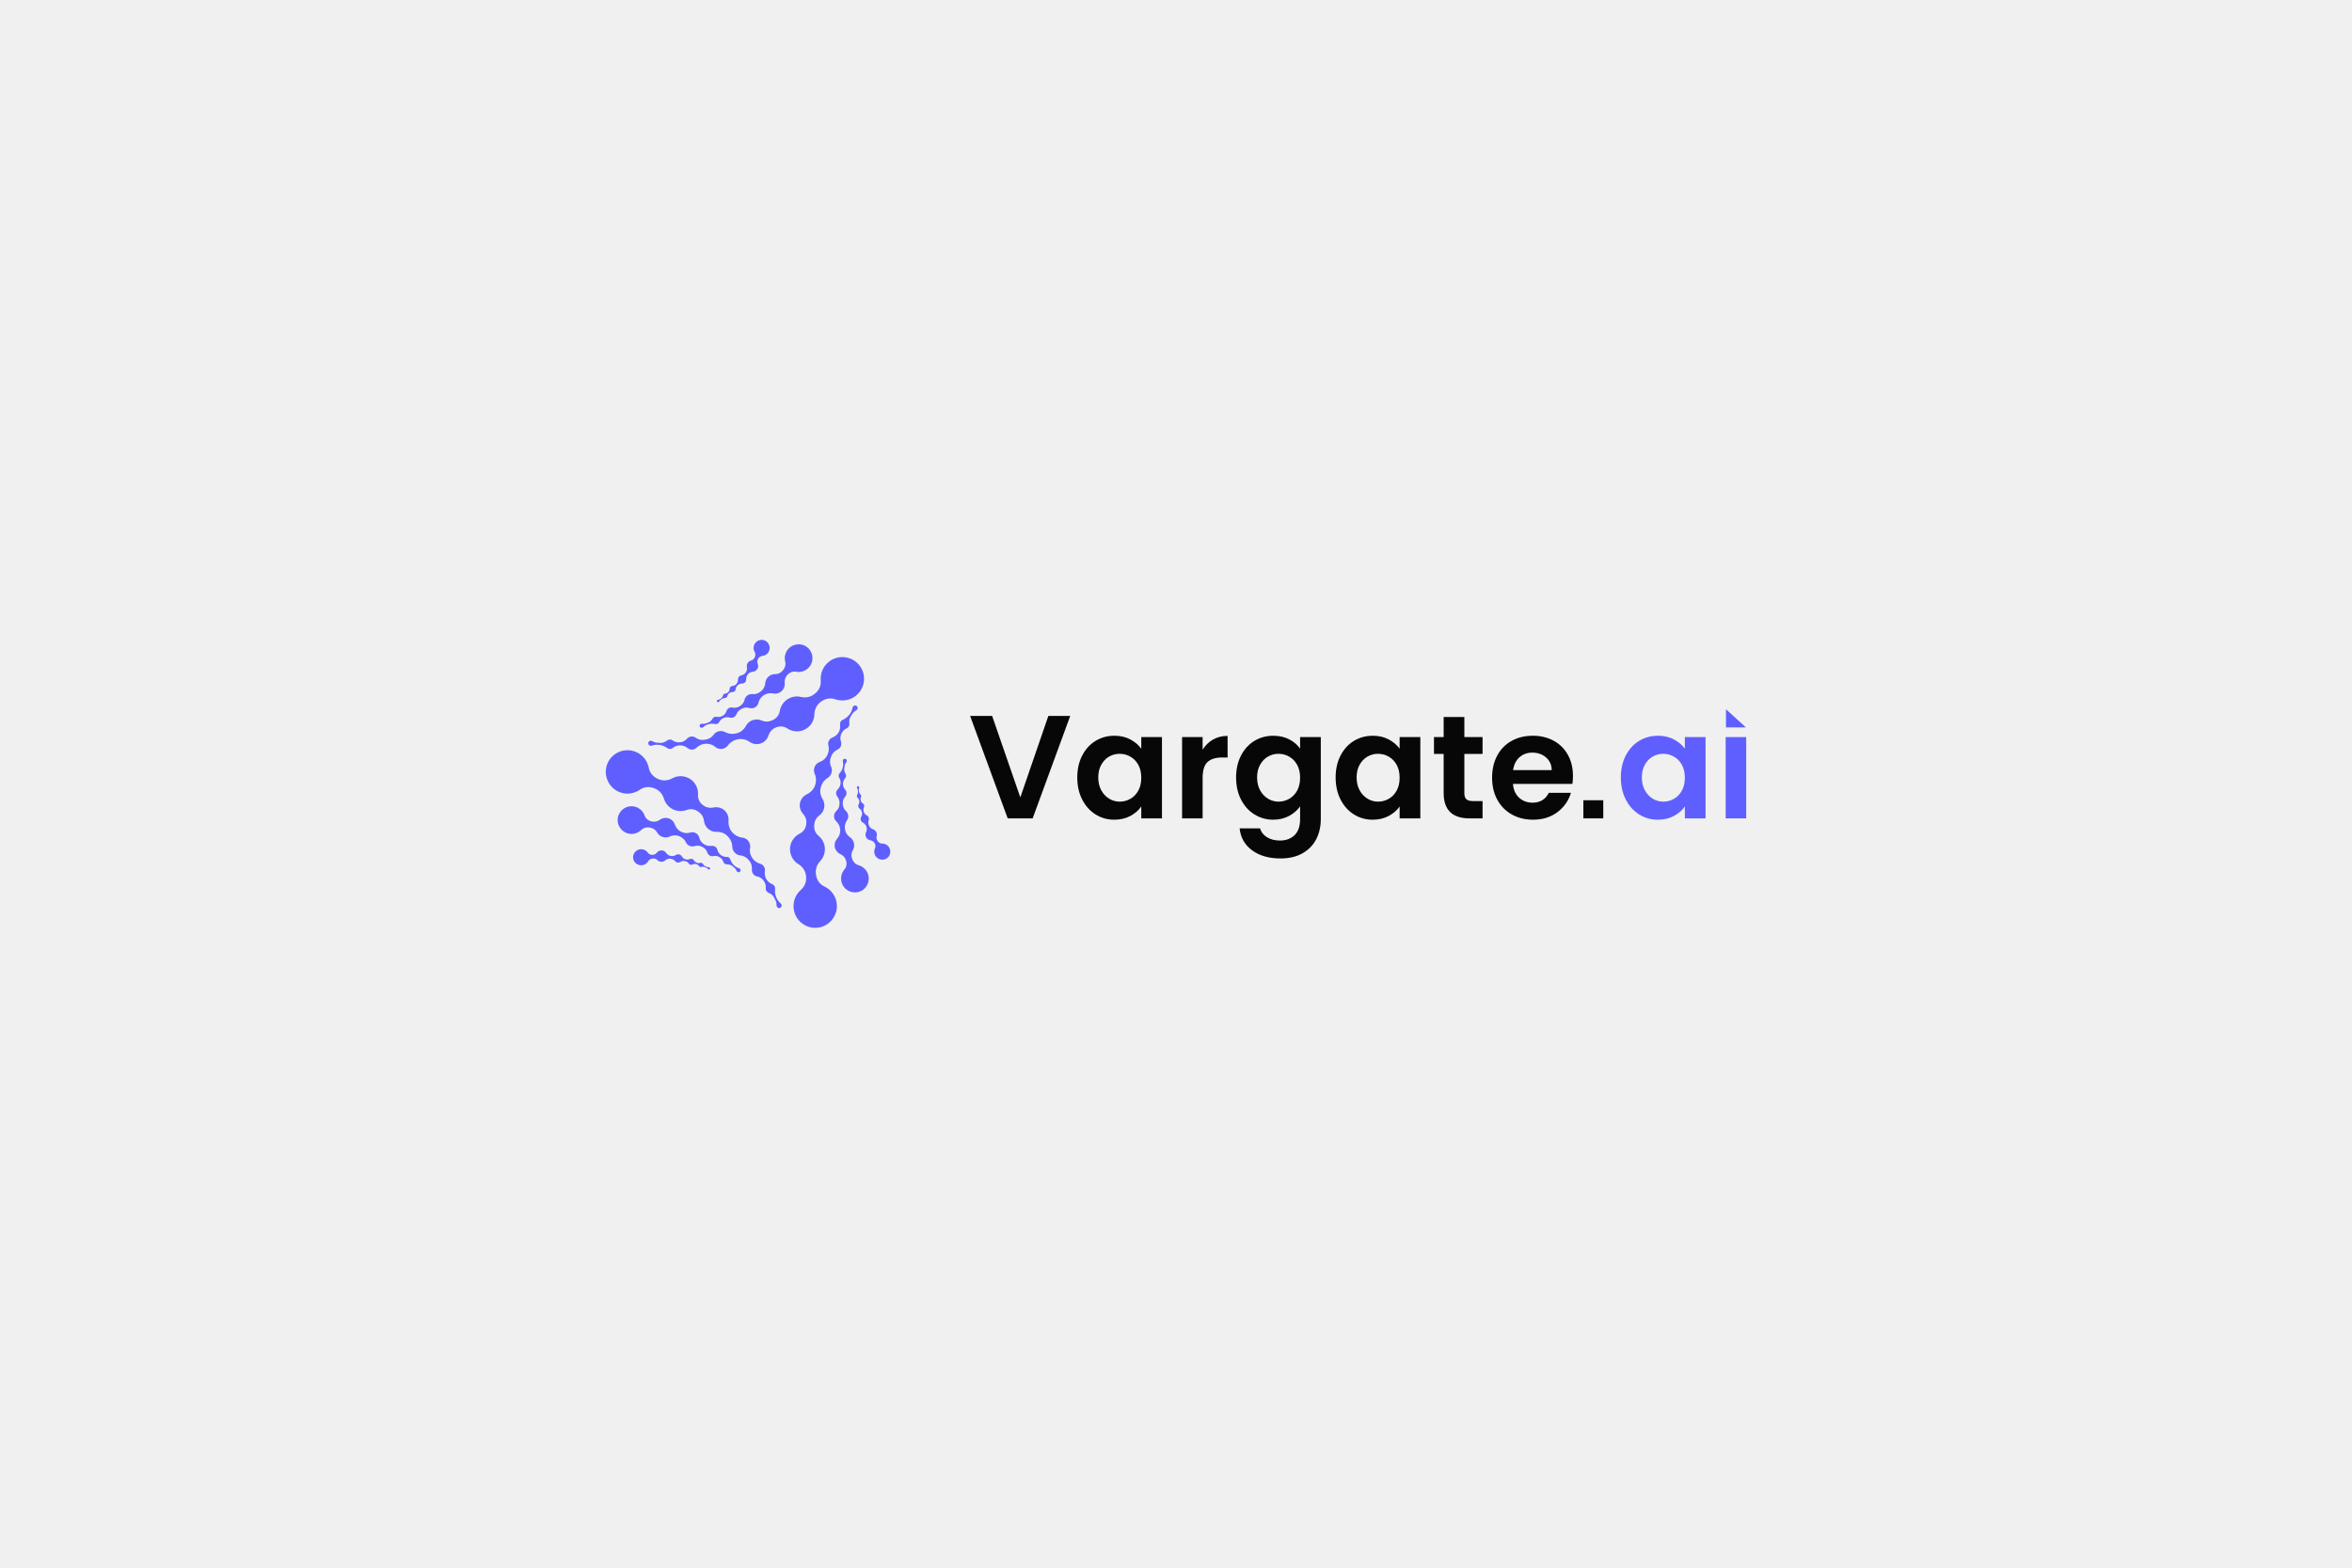
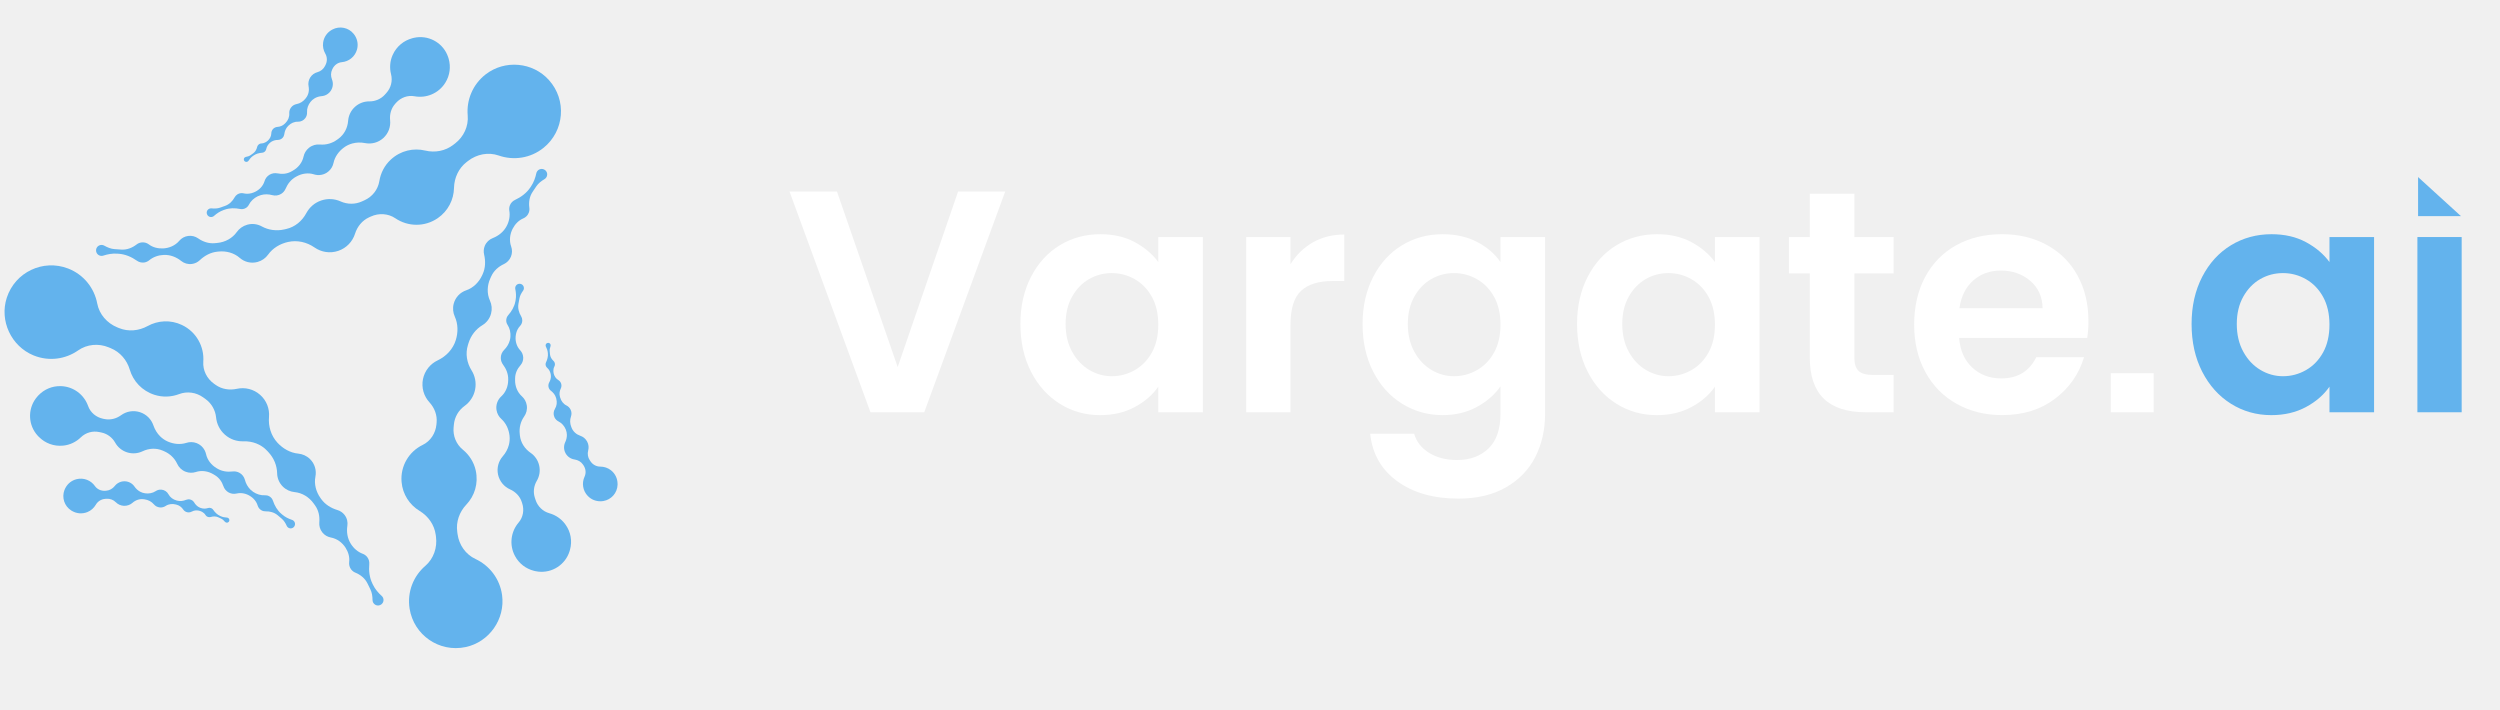
- <svg xmlns="http://www.w3.org/2000/svg" version="1.1" id="Layer_1" x="0px" y="0px" viewBox="0 0 3000 2000" style="enable-background:new 0 0 3000 2000;" xml:space="preserve">
+ <svg xmlns="http://www.w3.org/2000/svg" version="1.1" id="Layer_1" x="0px" y="0px" viewBox="770 800 1480 420" style="enable-background:new 0 0 3000 2000;" xml:space="preserve">
  <style type="text/css">
- 	.st0{fill:#5F5FFF;}
- 	.st1{fill:#070707;}
+ 	.st0{fill:#63B3ED;}
+ 	.st1{fill:#FFFFFF;}
</style>
  <g>
    <g>
      <g>
        <path class="st0" d="M1057.51,844.03c-7.75,6.01-11.42,15.28-10.63,24.32c0.56,6.39-2.34,12.59-7.41,16.52l-1.11,0.86     c-4.72,3.65-10.83,4.8-16.64,3.4c-6.87-1.65-14.48-0.04-20.31,5.3c-3.73,3.42-6.05,7.96-6.83,12.75c-0.81,5-4.11,9.24-8.72,11.34     l-1.58,0.72c-4.01,1.83-8.62,1.81-12.64,0c-3.49-1.57-7.55-1.88-11.46-0.56c-3.95,1.33-7.02,4.08-8.84,7.49     c-2.5,4.68-6.71,8.21-11.88,9.38l-1.23,0.28c-4.49,1.02-9.23,0.42-13.26-1.8c-2.52-1.39-5.57-1.84-8.56-1.01     c-2.63,0.73-4.79,2.31-6.26,4.38c-2.66,3.73-6.94,5.98-11.5,6.42l-1.43,0.14c-3.55,0.34-7-0.8-9.92-2.85     c-1.67-1.17-3.76-1.73-5.94-1.43c-2.12,0.29-3.93,1.35-5.22,2.86c-2.4,2.83-5.98,4.38-9.68,4.53h0     c-2.96,0.11-5.97-0.59-8.32-2.38c-1.22-0.93-2.8-1.39-4.44-1.16c-1.07,0.15-2.03,0.57-2.83,1.19c-2.63,2.04-5.79,3.26-9.11,3.03     l-3.93-0.27c-2.19-0.15-4.21-0.99-6.12-2.07c-0.86-0.48-1.95-0.58-3.01-0.1c-0.97,0.44-1.67,1.4-1.81,2.46     c-0.29,2.25,1.6,3.98,3.67,3.69c0.2-0.03,0.38-0.07,0.57-0.13c2.65-0.87,5.41-1.36,8.19-1.17l0.91,0.06     c3.96,0.27,7.63,1.88,10.89,4.16c1.19,0.83,2.67,1.23,4.22,1.02c1.14-0.16,2.15-0.63,2.98-1.31c2.42-2.01,5.5-3.05,8.65-3.18l0,0     c3.76-0.15,7.36,1.22,10.29,3.58c1.73,1.4,4.02,2.1,6.4,1.77c1.78-0.25,3.36-1.04,4.57-2.19c2.92-2.76,6.51-4.7,10.51-5.09     l0.69-0.07c4.49-0.44,9.09,0.77,12.48,3.74c2.8,2.45,6.72,3.49,10.57,2.43c2.63-0.73,4.79-2.31,6.26-4.37     c2.78-3.89,7.09-6.41,11.75-7.46l0,0c5.48-1.24,11.14,0.08,15.75,3.28c3.94,2.74,9.08,3.64,13.98,1.99     c4.94-1.67,8.5-5.54,9.96-10.16c1.35-4.26,4.26-7.86,8.33-9.71l1.04-0.47c4.69-2.14,10.23-1.86,14.49,1.04     c7.39,5.02,17.4,5.28,25.18-0.12c6.09-4.23,9.41-10.94,9.55-17.82c0.13-5.99,2.72-11.66,7.46-15.34l0.85-0.66     c5.16-4,12.01-5.37,18.17-3.21c8.75,3.06,18.83,1.67,26.57-4.59c12.29-9.93,13.86-28.22,3.12-40.11     C1085.38,836.7,1068.83,835.25,1057.51,844.03z" />
        <path class="st0" d="M1014.02,822.66c0.07-0.02,0.14-0.05,0.21-0.07c0.29-0.08,0.57-0.15,0.86-0.21     c8.16-1.81,16.41,2.48,19.68,10.03c0.06,0.18,0.13,0.37,0.2,0.55c0.14,0.32,0.26,0.66,0.38,1c0.09,0.24,0.17,0.5,0.24,0.76     l0.03,0.12c1.31,4.6,0.76,9.7-1.96,14.08c-3.95,6.39-11.29,9.37-18.26,8.07c-4.02-0.76-8.14,0.79-10.87,3.82l-0.6,0.67     c-2.37,2.65-3.35,6.18-2.98,9.7c0.4,3.82-0.96,7.76-4.03,10.55c-3.04,2.75-7.06,3.72-10.8,2.98c-2.54-0.5-5.16-0.44-7.6,0.24     c-1.74,0.48-3.41,1.27-4.9,2.37c-3.06,2.25-5.39,5.44-6.18,9.15c-0.41,1.96-1.48,3.8-3.16,5.16c-2.46,1.99-5.65,2.48-8.45,1.58     c-3.41-1.08-7.13-0.51-10.26,1.24l-0.48,0.26c-2.79,1.56-4.78,4.1-6.03,7.04c-0.53,1.22-1.41,2.29-2.64,3.04     c-1.62,1-3.51,1.19-5.21,0.74c-2.22-0.62-4.54-0.66-6.71-0.06c-0.65,0.18-1.29,0.42-1.9,0.71c-2.25,1.09-4.16,2.82-5.28,5.05     c-0.38,0.75-0.97,1.42-1.75,1.89c-1.06,0.65-2.27,0.84-3.39,0.6c-3.09-0.62-6.27-0.64-9.24,0.43l-0.68,0.24     c-2.08,0.73-3.92,1.96-5.58,3.44c-0.12,0.1-0.24,0.2-0.38,0.28c-1.4,0.87-3.33,0.21-3.83-1.52c-0.24-0.82-0.04-1.73,0.52-2.36     c0.63-0.68,1.45-0.96,2.22-0.88c1.73,0.18,3.48,0.15,5.11-0.43l2.95-1.05c2.48-0.88,4.4-2.78,5.66-5.09     c0.38-0.69,0.95-1.32,1.68-1.76c1.12-0.68,2.41-0.85,3.6-0.56c1.58,0.38,3.21,0.3,4.77-0.12c0.7-0.19,1.38-0.46,2.03-0.77     c2.66-1.28,4.76-3.54,5.61-6.36c0.45-1.5,1.44-2.84,2.87-3.73c1.49-0.9,3.2-1.16,4.78-0.84c2.76,0.56,5.63,0.31,8.11-1.07l1-0.56     c3.18-1.77,5.57-4.76,6.32-8.31c0.42-1.97,1.49-3.81,3.17-5.17c1.91-1.56,4.26-2.19,6.54-1.98c3.64,0.34,7.27-0.73,10.22-2.9     l0.8-0.58c3.39-2.5,5.34-6.39,5.67-10.59c0.24-3.05,1.6-6.02,4.05-8.24c2.43-2.19,5.48-3.26,8.51-3.22c3.5,0.04,6.86-1.41,9.19-4     l0.92-1.03c2.68-2.97,3.74-7.1,2.74-11c-0.95-3.74-0.7-7.76,0.94-11.44C1004.77,827.38,1009.12,823.97,1014.02,822.66z" />
        <path class="st0" d="M966.19,817.81c0.04-0.02,0.07-0.05,0.11-0.07c0.15-0.09,0.3-0.17,0.45-0.25c4.28-2.3,9.57-1.2,12.59,2.51     c0.06,0.09,0.13,0.18,0.2,0.27c0.13,0.16,0.25,0.33,0.37,0.5c0.09,0.12,0.17,0.26,0.25,0.39l0.04,0.06     c1.46,2.37,1.95,5.31,1.12,8.19c-1.2,4.2-4.84,7.02-8.94,7.39c-2.37,0.21-4.43,1.72-5.48,3.85l-0.23,0.47     c-0.91,1.85-0.9,3.98-0.14,5.9c0.82,2.07,0.69,4.5-0.59,6.54c-1.27,2.02-3.36,3.2-5.57,3.37c-1.5,0.12-2.96,0.57-4.21,1.33     c-0.9,0.54-1.7,1.25-2.37,2.1c-1.36,1.74-2.16,3.89-2.02,6.09c0.08,1.16-0.23,2.36-0.96,3.39c-1.06,1.5-2.77,2.28-4.48,2.22     c-2.08-0.07-4.07,0.84-5.55,2.31l-0.22,0.22c-1.32,1.31-2.03,3.05-2.26,4.89c-0.11,0.76-0.43,1.5-1,2.12     c-0.75,0.81-1.77,1.22-2.8,1.24c-1.34,0-2.64,0.35-3.77,1.02c-0.33,0.2-0.65,0.44-0.95,0.7c-1.09,0.96-1.88,2.23-2.16,3.66     c-0.1,0.48-0.32,0.95-0.68,1.33c-0.49,0.53-1.14,0.83-1.8,0.87c-1.82,0.14-3.61,0.63-5.1,1.7l-0.34,0.24     c-1.05,0.74-1.89,1.72-2.58,2.8c-0.05,0.07-0.1,0.15-0.17,0.22c-0.65,0.71-1.83,0.64-2.38-0.25c-0.26-0.42-0.29-0.96-0.08-1.41     c0.24-0.48,0.66-0.77,1.1-0.84c1-0.17,1.97-0.46,2.79-1.05l1.48-1.05c1.25-0.89,2.02-2.25,2.36-3.74     c0.11-0.45,0.32-0.89,0.66-1.25c0.52-0.56,1.22-0.86,1.93-0.88c0.94-0.04,1.85-0.34,2.65-0.82c0.36-0.22,0.7-0.48,1.02-0.75     c1.28-1.13,2.1-2.73,2.14-4.44c0.02-0.91,0.36-1.82,1.02-2.54c0.69-0.74,1.6-1.15,2.54-1.22c1.63-0.12,3.2-0.72,4.37-1.88     l0.47-0.47c1.5-1.49,2.37-3.54,2.23-5.64c-0.08-1.17,0.23-2.36,0.96-3.39c0.82-1.17,2.04-1.9,3.35-2.14     c2.09-0.39,3.95-1.56,5.26-3.23l0.36-0.45c1.5-1.93,1.98-4.42,1.5-6.82c-0.34-1.74-0.05-3.62,0.97-5.25     c1.01-1.61,2.55-2.69,4.26-3.14c1.96-0.53,3.61-1.87,4.51-3.69l0.35-0.72c1.03-2.09,0.97-4.56-0.2-6.59     c-1.12-1.94-1.61-4.23-1.28-6.55C961.76,821.91,963.65,819.31,966.19,817.81z" />
        <path class="st0" d="M789.88,1010.4c9.08,3.71,18.94,2.25,26.38-2.96c5.25-3.68,12.07-4.27,18.01-1.84l1.29,0.53     c5.52,2.26,9.57,6.98,11.26,12.7c2.01,6.78,7.2,12.56,14.75,14.94c4.82,1.52,9.91,1.26,14.45-0.46     c4.73-1.8,10.05-1.06,14.18,1.88l1.41,1.01c3.59,2.56,5.88,6.56,6.32,10.94c0.38,3.81,2.14,7.48,5.24,10.21     c3.13,2.76,7.04,4.04,10.9,3.91c5.3-0.18,10.46,1.7,14.07,5.6l0.85,0.92c3.13,3.38,4.98,7.78,5.07,12.39     c0.06,2.88,1.19,5.74,3.41,7.92c1.94,1.92,4.4,2.99,6.92,3.23c4.56,0.44,8.65,3.02,11.31,6.75l0.84,1.17     c2.07,2.9,2.8,6.46,2.49,10.01c-0.18,2.03,0.38,4.12,1.73,5.86c1.31,1.69,3.14,2.73,5.09,3.09c3.65,0.67,6.79,2.98,8.76,6.12l0,0     c1.58,2.5,2.47,5.46,2.1,8.4c-0.19,1.52,0.19,3.12,1.21,4.43c0.66,0.85,1.51,1.47,2.44,1.85c3.08,1.25,5.72,3.39,7.18,6.37     l1.73,3.53c0.96,1.97,1.25,4.15,1.27,6.34c0.01,0.99,0.47,1.98,1.42,2.65c0.87,0.62,2.05,0.75,3.04,0.33     c2.09-0.87,2.65-3.37,1.36-5.02c-0.12-0.16-0.25-0.3-0.4-0.42c-2.08-1.86-3.88-4-5.11-6.51l-0.4-0.82     c-1.75-3.57-2.19-7.55-1.84-11.51c0.13-1.44-0.27-2.93-1.23-4.17c-0.71-0.91-1.62-1.55-2.62-1.92c-2.95-1.09-5.4-3.24-7.07-5.9     l0,0c-2-3.18-2.63-6.98-2.05-10.7c0.34-2.2-0.19-4.53-1.66-6.42c-1.11-1.42-2.58-2.39-4.18-2.87c-3.85-1.15-7.33-3.29-9.67-6.56     l-0.4-0.56c-2.62-3.67-3.88-8.25-3-12.68c0.72-3.64-0.34-7.57-3.19-10.37c-1.94-1.92-4.4-2.99-6.92-3.24     c-4.76-0.46-9.09-2.93-12.34-6.44l0,0c-3.81-4.12-5.5-9.68-5.03-15.28c0.4-4.78-1.39-9.69-5.27-13.1     c-3.91-3.45-9.05-4.59-13.78-3.55c-4.37,0.96-8.93,0.24-12.57-2.35l-0.93-0.66c-4.2-3-6.72-7.93-6.35-13.07     c0.65-8.91-4.13-17.71-12.7-21.74c-6.7-3.16-14.18-2.68-20.21,0.64c-5.25,2.89-11.46,3.48-17.01,1.21l-1-0.41     c-6.04-2.47-10.66-7.72-11.87-14.13c-1.72-9.11-7.97-17.14-17.26-20.72c-14.75-5.68-31.37,2.11-36.3,17.35     C769.6,989.92,776.62,1004.98,789.88,1010.4z" />
        <path class="st0" d="M793.13,1058.74c-0.05-0.05-0.11-0.1-0.17-0.15c-0.21-0.21-0.41-0.43-0.62-0.64     c-5.65-6.17-6.05-15.45-1.15-22.06c0.13-0.15,0.25-0.29,0.37-0.45c0.21-0.28,0.44-0.56,0.68-0.83c0.16-0.2,0.35-0.39,0.54-0.59     l0.09-0.09c3.33-3.43,8.02-5.51,13.18-5.34c7.51,0.22,13.76,5.1,16.12,11.78c1.35,3.86,4.75,6.66,8.75,7.5l0.89,0.19     c3.48,0.73,7.03-0.19,9.89-2.27c3.11-2.26,7.21-3.05,11.15-1.78c3.9,1.26,6.76,4.25,7.98,7.86c0.84,2.45,2.2,4.69,4,6.46     c1.28,1.27,2.81,2.31,4.5,3.06c3.47,1.52,7.41,1.94,11.01,0.78c1.9-0.62,4.03-0.62,6.05,0.16c2.95,1.14,4.97,3.66,5.6,6.53     c0.77,3.49,3.13,6.43,6.2,8.27l0.47,0.28c2.75,1.64,5.94,2.09,9.11,1.7c1.32-0.15,2.69,0.08,3.95,0.76     c1.67,0.91,2.79,2.44,3.25,4.14c0.57,2.23,1.7,4.26,3.3,5.85c0.48,0.47,1.01,0.9,1.57,1.29c2.07,1.41,4.52,2.19,7.01,2.05     c0.84-0.04,1.71,0.13,2.51,0.57c1.1,0.59,1.86,1.55,2.22,2.64c1.01,2.98,2.58,5.75,5,7.78l0.55,0.47     c1.68,1.44,3.66,2.42,5.76,3.11c0.15,0.05,0.29,0.11,0.43,0.19c1.45,0.78,1.84,2.78,0.59,4.08c-0.59,0.61-1.48,0.89-2.31,0.73     c-0.9-0.2-1.55-0.77-1.87-1.48c-0.71-1.59-1.61-3.09-2.93-4.21l-2.38-2.02c-2.01-1.71-4.6-2.42-7.23-2.35     c-0.79,0.01-1.61-0.16-2.36-0.58c-1.15-0.63-1.94-1.66-2.29-2.84c-0.46-1.56-1.34-2.93-2.49-4.07c-0.51-0.51-1.09-0.97-1.69-1.37     c-2.44-1.66-5.45-2.35-8.31-1.68c-1.53,0.36-3.18,0.18-4.67-0.62c-1.53-0.84-2.6-2.19-3.12-3.72c-0.89-2.67-2.55-5.03-4.99-6.49     l-0.98-0.59c-3.12-1.86-6.91-2.45-10.35-1.32c-1.92,0.62-4.04,0.61-6.06-0.17c-2.3-0.88-4.03-2.6-4.98-4.68     c-1.53-3.32-4.27-5.93-7.62-7.4l-0.91-0.4c-3.86-1.69-8.2-1.43-12,0.39c-2.76,1.31-6.01,1.62-9.16,0.61     c-3.11-1.01-5.56-3.11-7.04-5.76c-1.72-3.05-4.65-5.23-8.06-5.96l-1.35-0.28c-3.92-0.84-8.02,0.31-10.9,3.12     c-2.76,2.69-6.38,4.48-10.37,4.9C801.83,1064.39,796.71,1062.33,793.13,1058.74z" />
        <path class="st0" d="M812.84,1102.59c-0.04-0.02-0.08-0.04-0.12-0.06c-0.15-0.08-0.3-0.17-0.45-0.26     c-4.13-2.56-5.82-7.69-4.12-12.16c0.05-0.1,0.1-0.2,0.14-0.31c0.07-0.19,0.16-0.38,0.25-0.57c0.06-0.14,0.14-0.28,0.21-0.41     l0.04-0.07c1.32-2.45,3.62-4.34,6.53-5.07c4.24-1.06,8.5,0.68,10.87,4.05c1.36,1.95,3.71,2.97,6.08,2.82l0.52-0.04     c2.06-0.14,3.9-1.21,5.18-2.83c1.38-1.75,3.55-2.84,5.96-2.76c2.38,0.09,4.45,1.31,5.7,3.14c0.86,1.24,1.97,2.28,3.26,2.98     c0.92,0.51,1.93,0.85,3,1c2.18,0.31,4.45-0.08,6.29-1.3c0.96-0.65,2.16-0.98,3.41-0.87c1.83,0.17,3.36,1.26,4.16,2.77     c0.98,1.83,2.76,3.1,4.77,3.65l0.31,0.08c1.79,0.48,3.65,0.23,5.36-0.48c0.72-0.29,1.52-0.38,2.33-0.2     c1.08,0.24,1.94,0.93,2.47,1.81c0.67,1.16,1.62,2.12,2.77,2.75c0.34,0.19,0.71,0.35,1.08,0.48c1.38,0.46,2.87,0.51,4.25,0.04     c0.46-0.16,0.98-0.2,1.5-0.07c0.71,0.16,1.28,0.57,1.65,1.13c1.03,1.51,2.35,2.81,4.02,3.57l0.38,0.18     c1.17,0.54,2.43,0.77,3.72,0.83c0.09,0.01,0.18,0.01,0.27,0.04c0.94,0.21,1.47,1.26,0.98,2.19c-0.23,0.44-0.69,0.73-1.18,0.77     c-0.54,0.03-0.99-0.19-1.28-0.53c-0.65-0.78-1.39-1.47-2.3-1.89l-1.65-0.76c-1.39-0.64-2.96-0.63-4.42-0.18     c-0.44,0.13-0.93,0.16-1.41,0.05c-0.74-0.17-1.35-0.62-1.73-1.23c-0.5-0.8-1.21-1.43-2.03-1.88c-0.37-0.2-0.76-0.37-1.16-0.5     c-1.62-0.54-3.42-0.46-4.92,0.37c-0.8,0.44-1.75,0.6-2.71,0.39c-0.99-0.23-1.8-0.81-2.33-1.59c-0.92-1.35-2.22-2.41-3.81-2.84     l-0.64-0.17c-2.04-0.55-4.25-0.28-6,0.89c-0.97,0.65-2.16,0.98-3.42,0.86c-1.43-0.13-2.66-0.82-3.52-1.83     c-1.38-1.61-3.32-2.64-5.43-2.94l-0.57-0.08c-2.42-0.34-4.81,0.49-6.65,2.11c-1.34,1.17-3.11,1.85-5.03,1.79     c-1.9-0.07-3.6-0.86-4.85-2.12c-1.44-1.44-3.43-2.2-5.45-2.06l-0.8,0.06c-2.32,0.15-4.44,1.44-5.6,3.46     c-1.12,1.94-2.86,3.51-5.03,4.38C818.6,1104.38,815.4,1104.03,812.84,1102.59z" />
        <path class="st0" d="M1067.23,1152.29c-1.33-9.72-7.52-17.53-15.75-21.37c-5.81-2.71-9.73-8.32-10.6-14.68l-0.19-1.39     c-0.81-5.91,1.26-11.78,5.37-16.11c4.87-5.12,7.28-12.52,5.57-20.24c-1.09-4.94-3.86-9.22-7.63-12.29     c-3.92-3.2-5.95-8.18-5.46-13.22l0.17-1.73c0.42-4.39,2.74-8.37,6.32-10.94c3.1-2.23,5.41-5.6,6.22-9.64     c0.82-4.09-0.02-8.12-2.07-11.4c-2.81-4.5-3.76-9.91-2.18-14.98l0.37-1.2c1.37-4.4,4.25-8.2,8.19-10.58     c2.47-1.49,4.37-3.9,5.16-6.91c0.69-2.64,0.39-5.31-0.66-7.61c-1.9-4.17-1.71-9,0.19-13.17l0.6-1.31     c1.48-3.25,4.2-5.66,7.43-7.17c1.84-0.86,3.38-2.39,4.21-4.43c0.8-1.98,0.79-4.08,0.13-5.95c-1.25-3.49-0.81-7.37,0.92-10.65v0     c1.38-2.62,3.49-4.87,6.22-6.02c1.42-0.59,2.6-1.73,3.23-3.26c0.41-1,0.52-2.05,0.38-3.04c-0.45-3.29,0.07-6.65,1.93-9.41     l2.19-3.27c1.22-1.82,2.97-3.15,4.85-4.27c0.85-0.5,1.48-1.4,1.59-2.55c0.1-1.07-0.38-2.15-1.23-2.8     c-1.8-1.37-4.24-0.6-5.03,1.33c-0.07,0.18-0.13,0.37-0.17,0.55c-0.57,2.73-1.53,5.36-3.08,7.68l-0.51,0.76     c-2.22,3.3-5.45,5.67-9.05,7.35c-1.31,0.61-2.4,1.7-2.99,3.15c-0.43,1.06-0.53,2.18-0.35,3.23c0.53,3.1-0.1,6.29-1.57,9.08l0,0     c-1.75,3.33-4.74,5.77-8.24,7.12c-2.08,0.8-3.83,2.43-4.73,4.65c-0.68,1.67-0.78,3.43-0.39,5.05c0.92,3.91,0.82,7.99-0.85,11.65     l-0.29,0.63c-1.87,4.1-5.21,7.49-9.47,8.94c-3.52,1.2-6.38,4.08-7.39,7.95c-0.69,2.64-0.39,5.3,0.65,7.61     c1.98,4.35,2.01,9.34,0.59,13.9v0c-1.66,5.36-5.64,9.6-10.72,12c-4.34,2.05-7.69,6.05-8.71,11.12     c-1.03,5.11,0.55,10.14,3.82,13.71c3.02,3.3,4.68,7.61,4.25,12.07l-0.11,1.14c-0.5,5.13-3.5,9.78-8.15,12.03     c-8.04,3.89-13.27,12.43-12.48,21.87c0.61,7.39,4.77,13.62,10.66,17.18c5.13,3.11,8.74,8.19,9.55,14.13l0.15,1.07     c0.88,6.47-1.36,13.09-6.3,17.34c-7.03,6.04-10.86,15.48-9.31,25.31c2.46,15.61,17.51,26.11,33.18,22.76     C1059.64,1180.1,1069.17,1166.49,1067.23,1152.29z" />
        <path class="st0" d="M1107.47,1125.31c-0.02,0.07-0.03,0.15-0.05,0.22c-0.07,0.29-0.16,0.57-0.25,0.85     c-2.52,7.98-10.35,12.97-18.53,12.02c-0.19-0.04-0.38-0.07-0.57-0.1c-0.35-0.04-0.71-0.1-1.06-0.17     c-0.26-0.04-0.52-0.11-0.78-0.18l-0.12-0.03c-4.64-1.17-8.78-4.19-11.22-8.74c-3.57-6.61-2.47-14.47,2.14-19.85     c2.67-3.1,3.39-7.44,2.12-11.33l-0.28-0.86c-1.11-3.38-3.67-5.99-6.91-7.43c-3.51-1.57-6.24-4.72-7.12-8.77     c-0.86-4.01,0.31-7.98,2.82-10.84c1.71-1.95,2.96-4.25,3.59-6.7c0.45-1.75,0.6-3.59,0.4-5.42c-0.42-3.77-2.02-7.38-4.83-9.93     c-1.49-1.33-2.55-3.18-2.89-5.32c-0.49-3.12,0.68-6.14,2.86-8.11c2.64-2.42,4.01-5.92,4.06-9.5l0.01-0.54     c0.05-3.2-1.16-6.19-3.08-8.74c-0.79-1.07-1.27-2.37-1.31-3.8c-0.05-1.9,0.72-3.63,1.96-4.88c1.64-1.61,2.84-3.6,3.41-5.78     c0.17-0.65,0.28-1.33,0.34-2c0.18-2.5-0.36-5.01-1.73-7.1c-0.46-0.7-0.74-1.55-0.76-2.46c-0.03-1.25,0.41-2.38,1.18-3.24     c2.08-2.36,3.69-5.11,4.24-8.22l0.13-0.71c0.41-2.17,0.26-4.38-0.19-6.55c-0.03-0.15-0.05-0.31-0.05-0.47     c-0.05-1.65,1.48-2.98,3.24-2.55c0.83,0.2,1.51,0.83,1.78,1.64c0.28,0.88,0.11,1.73-0.35,2.36c-1.02,1.41-1.87,2.94-2.18,4.64     l-0.56,3.08c-0.48,2.59,0.21,5.19,1.58,7.44c0.41,0.68,0.67,1.48,0.68,2.34c0.03,1.31-0.47,2.52-1.31,3.4     c-1.12,1.17-1.87,2.63-2.28,4.19c-0.18,0.7-0.29,1.43-0.35,2.15c-0.22,2.94,0.69,5.89,2.7,8.04c1.07,1.15,1.74,2.66,1.8,4.36     c0.04,1.74-0.59,3.35-1.67,4.56c-1.87,2.11-3.08,4.72-3.13,7.56l-0.02,1.14c-0.05,3.64,1.33,7.21,4.03,9.63     c1.5,1.35,2.55,3.19,2.89,5.33c0.39,2.43-0.23,4.79-1.56,6.65c-2.11,2.98-3,6.66-2.6,10.3l0.1,0.99     c0.47,4.18,2.87,7.82,6.33,10.2c2.52,1.73,4.41,4.4,5.11,7.63c0.68,3.2,0.09,6.37-1.47,8.98c-1.78,3.01-2.21,6.64-1.13,9.96     l0.43,1.31c1.23,3.81,4.28,6.79,8.15,7.88c3.71,1.05,7.07,3.28,9.43,6.53C1108.02,1114.94,1108.79,1120.41,1107.47,1125.31z" />
        <path class="st0" d="M1135.59,1086.32c0,0.04,0.01,0.09,0.01,0.13c0,0.17,0,0.34,0,0.52c-0.15,4.86-3.75,8.89-8.47,9.65     c-0.11,0.01-0.22,0.02-0.34,0.04c-0.2,0.03-0.41,0.05-0.62,0.07c-0.15,0.02-0.31,0.02-0.46,0.02l-0.07,0     c-2.78,0.08-5.57-0.96-7.65-3.12c-3.04-3.14-3.66-7.7-1.93-11.44c1.01-2.16,0.72-4.7-0.6-6.67l-0.29-0.44     c-1.15-1.72-3-2.77-5.04-3.07c-2.21-0.32-4.24-1.65-5.37-3.78c-1.11-2.11-1.09-4.51-0.13-6.51c0.65-1.36,0.98-2.84,0.96-4.31     c-0.02-1.05-0.23-2.1-0.63-3.1c-0.83-2.04-2.29-3.81-4.27-4.79c-1.04-0.51-1.93-1.38-2.46-2.52c-0.77-1.67-0.59-3.54,0.32-4.99     c1.1-1.77,1.31-3.94,0.77-5.96l-0.08-0.31c-0.48-1.8-1.62-3.28-3.1-4.4c-0.61-0.47-1.09-1.12-1.33-1.92     c-0.33-1.06-0.17-2.15,0.33-3.04c0.67-1.16,1.02-2.46,1-3.77c-0.01-0.39-0.05-0.79-0.13-1.17c-0.29-1.43-0.99-2.74-2.09-3.7     c-0.37-0.32-0.66-0.75-0.81-1.26c-0.22-0.69-0.15-1.4,0.15-2c0.79-1.65,1.26-3.44,1.08-5.27l-0.04-0.42     c-0.12-1.28-0.54-2.49-1.14-3.63c-0.04-0.08-0.08-0.16-0.1-0.25c-0.29-0.92,0.36-1.9,1.41-1.94c0.49-0.02,0.98,0.23,1.26,0.63     c0.29,0.45,0.33,0.95,0.18,1.38c-0.35,0.95-0.58,1.94-0.49,2.94l0.17,1.81c0.14,1.53,0.93,2.87,2.06,3.92     c0.34,0.32,0.61,0.72,0.75,1.2c0.22,0.73,0.13,1.48-0.2,2.11c-0.44,0.83-0.63,1.77-0.61,2.7c0.01,0.42,0.06,0.85,0.15,1.26     c0.34,1.68,1.31,3.19,2.78,4.07c0.78,0.47,1.4,1.22,1.69,2.15c0.3,0.97,0.2,1.97-0.21,2.81c-0.71,1.48-0.98,3.13-0.56,4.72     l0.17,0.64c0.54,2.04,1.88,3.82,3.77,4.75c1.05,0.52,1.93,1.39,2.46,2.53c0.6,1.3,0.62,2.71,0.18,3.97     c-0.71,2-0.63,4.2,0.17,6.17l0.21,0.54c0.92,2.27,2.84,3.92,5.15,4.71c1.68,0.57,3.16,1.77,4.06,3.46     c0.89,1.68,1.05,3.55,0.59,5.26c-0.52,1.97-0.19,4.06,0.94,5.75l0.45,0.67c1.29,1.94,3.46,3.12,5.8,3.12     c2.24,0,4.47,0.72,6.31,2.17C1134.26,1080.43,1135.56,1083.37,1135.59,1086.32z" />
      </g>
    </g>
    <path class="st1" d="M1365.08,913.37l-47.93,130.69h-31.83l-47.93-130.69h28.09l35.95,103.92l35.76-103.92H1365.08z" />
    <path class="st1" d="M1380.34,963.92c4.18-8.11,9.86-14.35,17.04-18.72c7.18-4.37,15.2-6.55,24.06-6.55   c7.74,0,14.51,1.56,20.32,4.68c5.8,3.12,10.45,7.05,13.95,11.8v-14.79h26.4v103.73h-26.4v-15.17c-3.37,4.87-8.02,8.89-13.95,12.08   c-5.93,3.18-12.76,4.78-20.5,4.78c-8.74,0-16.7-2.25-23.87-6.74c-7.18-4.49-12.86-10.83-17.04-19c-4.18-8.17-6.27-17.57-6.27-28.18   C1374.07,981.34,1376.16,972.04,1380.34,963.92z M1451.96,975.81c-2.5-4.56-5.87-8.05-10.11-10.49c-4.25-2.43-8.8-3.65-13.67-3.65   s-9.36,1.19-13.48,3.56c-4.12,2.37-7.46,5.84-10.02,10.39c-2.56,4.56-3.84,9.96-3.84,16.2c0,6.24,1.28,11.7,3.84,16.38   c2.56,4.68,5.93,8.27,10.11,10.77c4.18,2.5,8.64,3.75,13.39,3.75c4.87,0,9.42-1.22,13.67-3.65c4.24-2.43,7.61-5.93,10.11-10.48   c2.5-4.56,3.74-10.02,3.74-16.38C1455.7,985.83,1454.46,980.37,1451.96,975.81z" />
    <path class="st1" d="M1547.17,943.52c5.43-3.12,11.64-4.68,18.63-4.68v27.52h-6.93c-8.24,0-14.45,1.94-18.63,5.8   c-4.18,3.87-6.27,10.61-6.27,20.22v51.68h-26.21V940.33h26.21v16.1C1537.34,950.94,1541.74,946.64,1547.17,943.52z" />
    <path class="st1" d="M1644.44,943.23c5.86,3.06,10.48,7.02,13.85,11.89v-14.79h26.4v104.48c0,9.61-1.94,18.19-5.8,25.75   c-3.87,7.55-9.68,13.54-17.41,17.97c-7.74,4.43-17.1,6.65-28.09,6.65c-14.73,0-26.81-3.43-36.23-10.3   c-9.43-6.87-14.76-16.23-16.01-28.09h26.03c1.37,4.74,4.34,8.52,8.89,11.33c4.55,2.81,10.08,4.21,16.57,4.21   c7.61,0,13.79-2.28,18.54-6.83c4.74-4.56,7.11-11.45,7.11-20.69v-16.1c-3.37,4.87-8.02,8.93-13.95,12.17   c-5.93,3.24-12.7,4.87-20.32,4.87c-8.74,0-16.73-2.25-23.97-6.74c-7.24-4.49-12.95-10.83-17.13-19   c-4.18-8.17-6.27-17.57-6.27-28.18c0-10.49,2.09-19.78,6.27-27.9c4.18-8.11,9.86-14.35,17.04-18.72c7.18-4.37,15.2-6.55,24.06-6.55   C1631.77,938.65,1638.57,940.18,1644.44,943.23z M1654.55,975.81c-2.5-4.56-5.87-8.05-10.11-10.49c-4.25-2.43-8.8-3.65-13.67-3.65   c-4.87,0-9.36,1.19-13.48,3.56c-4.12,2.37-7.46,5.84-10.02,10.39c-2.56,4.56-3.84,9.96-3.84,16.2c0,6.24,1.28,11.7,3.84,16.38   c2.56,4.68,5.93,8.27,10.11,10.77c4.18,2.5,8.64,3.75,13.39,3.75c4.87,0,9.42-1.22,13.67-3.65c4.24-2.43,7.61-5.93,10.11-10.48   c2.5-4.56,3.74-10.02,3.74-16.38C1658.3,985.83,1657.05,980.37,1654.55,975.81z" />
    <path class="st1" d="M1709.88,963.92c4.18-8.11,9.86-14.35,17.04-18.72c7.18-4.37,15.2-6.55,24.06-6.55   c7.74,0,14.51,1.56,20.32,4.68c5.8,3.12,10.45,7.05,13.95,11.8v-14.79h26.4v103.73h-26.4v-15.17c-3.37,4.87-8.02,8.89-13.95,12.08   c-5.93,3.18-12.76,4.78-20.5,4.78c-8.74,0-16.7-2.25-23.87-6.74c-7.18-4.49-12.86-10.83-17.04-19c-4.18-8.17-6.27-17.57-6.27-28.18   C1703.61,981.34,1705.7,972.04,1709.88,963.92z M1781.5,975.81c-2.5-4.56-5.87-8.05-10.11-10.49c-4.24-2.43-8.8-3.65-13.67-3.65   c-4.87,0-9.36,1.19-13.48,3.56c-4.12,2.37-7.46,5.84-10.02,10.39c-2.56,4.56-3.84,9.96-3.84,16.2c0,6.24,1.28,11.7,3.84,16.38   c2.56,4.68,5.93,8.27,10.11,10.77c4.18,2.5,8.64,3.75,13.39,3.75c4.87,0,9.42-1.22,13.67-3.65c4.24-2.43,7.61-5.93,10.11-10.48   c2.5-4.56,3.74-10.02,3.74-16.38C1785.24,985.83,1783.99,980.37,1781.5,975.81z" />
    <path class="st1" d="M1867.81,961.87v50.18c0,3.5,0.84,6.02,2.53,7.58c1.69,1.56,4.52,2.34,8.52,2.34h12.17v22.09h-16.48   c-22.09,0-33.14-10.73-33.14-32.21v-49.99h-12.36v-21.53h12.36v-25.65h26.4v25.65h23.22v21.53H1867.81z" />
    <path class="st1" d="M2005.62,1000.06h-75.83c0.62,7.49,3.24,13.36,7.86,17.6c4.62,4.25,10.3,6.37,17.04,6.37   c9.74,0,16.66-4.18,20.78-12.55h28.27c-2.99,9.99-8.74,18.19-17.23,24.62c-8.49,6.43-18.91,9.64-31.27,9.64   c-9.99,0-18.94-2.22-26.87-6.65c-7.93-4.43-14.11-10.7-18.54-18.82c-4.43-8.11-6.65-17.47-6.65-28.09   c0-10.73,2.18-20.16,6.55-28.27c4.37-8.11,10.48-14.35,18.35-18.72c7.86-4.37,16.91-6.55,27.15-6.55c9.86,0,18.69,2.12,26.49,6.37   c7.8,4.24,13.86,10.27,18.16,18.07c4.31,7.8,6.46,16.76,6.46,26.87C2006.37,993.7,2006.12,997.07,2005.62,1000.06z M1979.22,982.46   c-0.12-6.74-2.56-12.14-7.3-16.2c-4.75-4.06-10.55-6.09-17.41-6.09c-6.49,0-11.95,1.97-16.38,5.9c-4.43,3.93-7.15,9.39-8.15,16.38   H1979.22z" />
    <path class="st0" d="M2073.68,963.92c4.18-8.11,9.86-14.35,17.04-18.72c7.18-4.37,15.2-6.55,24.06-6.55   c7.74,0,14.51,1.56,20.32,4.68c5.8,3.12,10.45,7.05,13.95,11.8v-14.79h26.4v103.73h-26.4v-15.17c-3.37,4.87-8.02,8.89-13.95,12.08   c-5.93,3.18-12.76,4.78-20.5,4.78c-8.74,0-16.7-2.25-23.87-6.74c-7.18-4.49-12.86-10.83-17.04-19c-4.18-8.17-6.27-17.57-6.27-28.18   C2067.41,981.34,2069.5,972.04,2073.68,963.92z M2145.3,975.81c-2.5-4.56-5.87-8.05-10.11-10.49c-4.24-2.43-8.8-3.65-13.67-3.65   c-4.87,0-9.36,1.19-13.48,3.56c-4.12,2.37-7.46,5.84-10.02,10.39c-2.56,4.56-3.84,9.96-3.84,16.2c0,6.24,1.28,11.7,3.84,16.38   c2.56,4.68,5.93,8.27,10.11,10.77c4.18,2.5,8.64,3.75,13.39,3.75c4.87,0,9.42-1.22,13.67-3.65c4.24-2.43,7.61-5.93,10.11-10.48   c2.5-4.56,3.74-10.02,3.74-16.38C2149.04,985.83,2147.79,980.37,2145.3,975.81z" />
    <rect x="2201.1" y="940.33" class="st0" width="26.21" height="103.73" />
    <rect x="2019.58" y="1020.92" class="st1" width="25.4" height="23.14" />
    <polygon class="st0" points="2226.9,927.96 2201.5,927.96 2201.5,904.82 2226.9,927.96  " />
  </g>
</svg>
